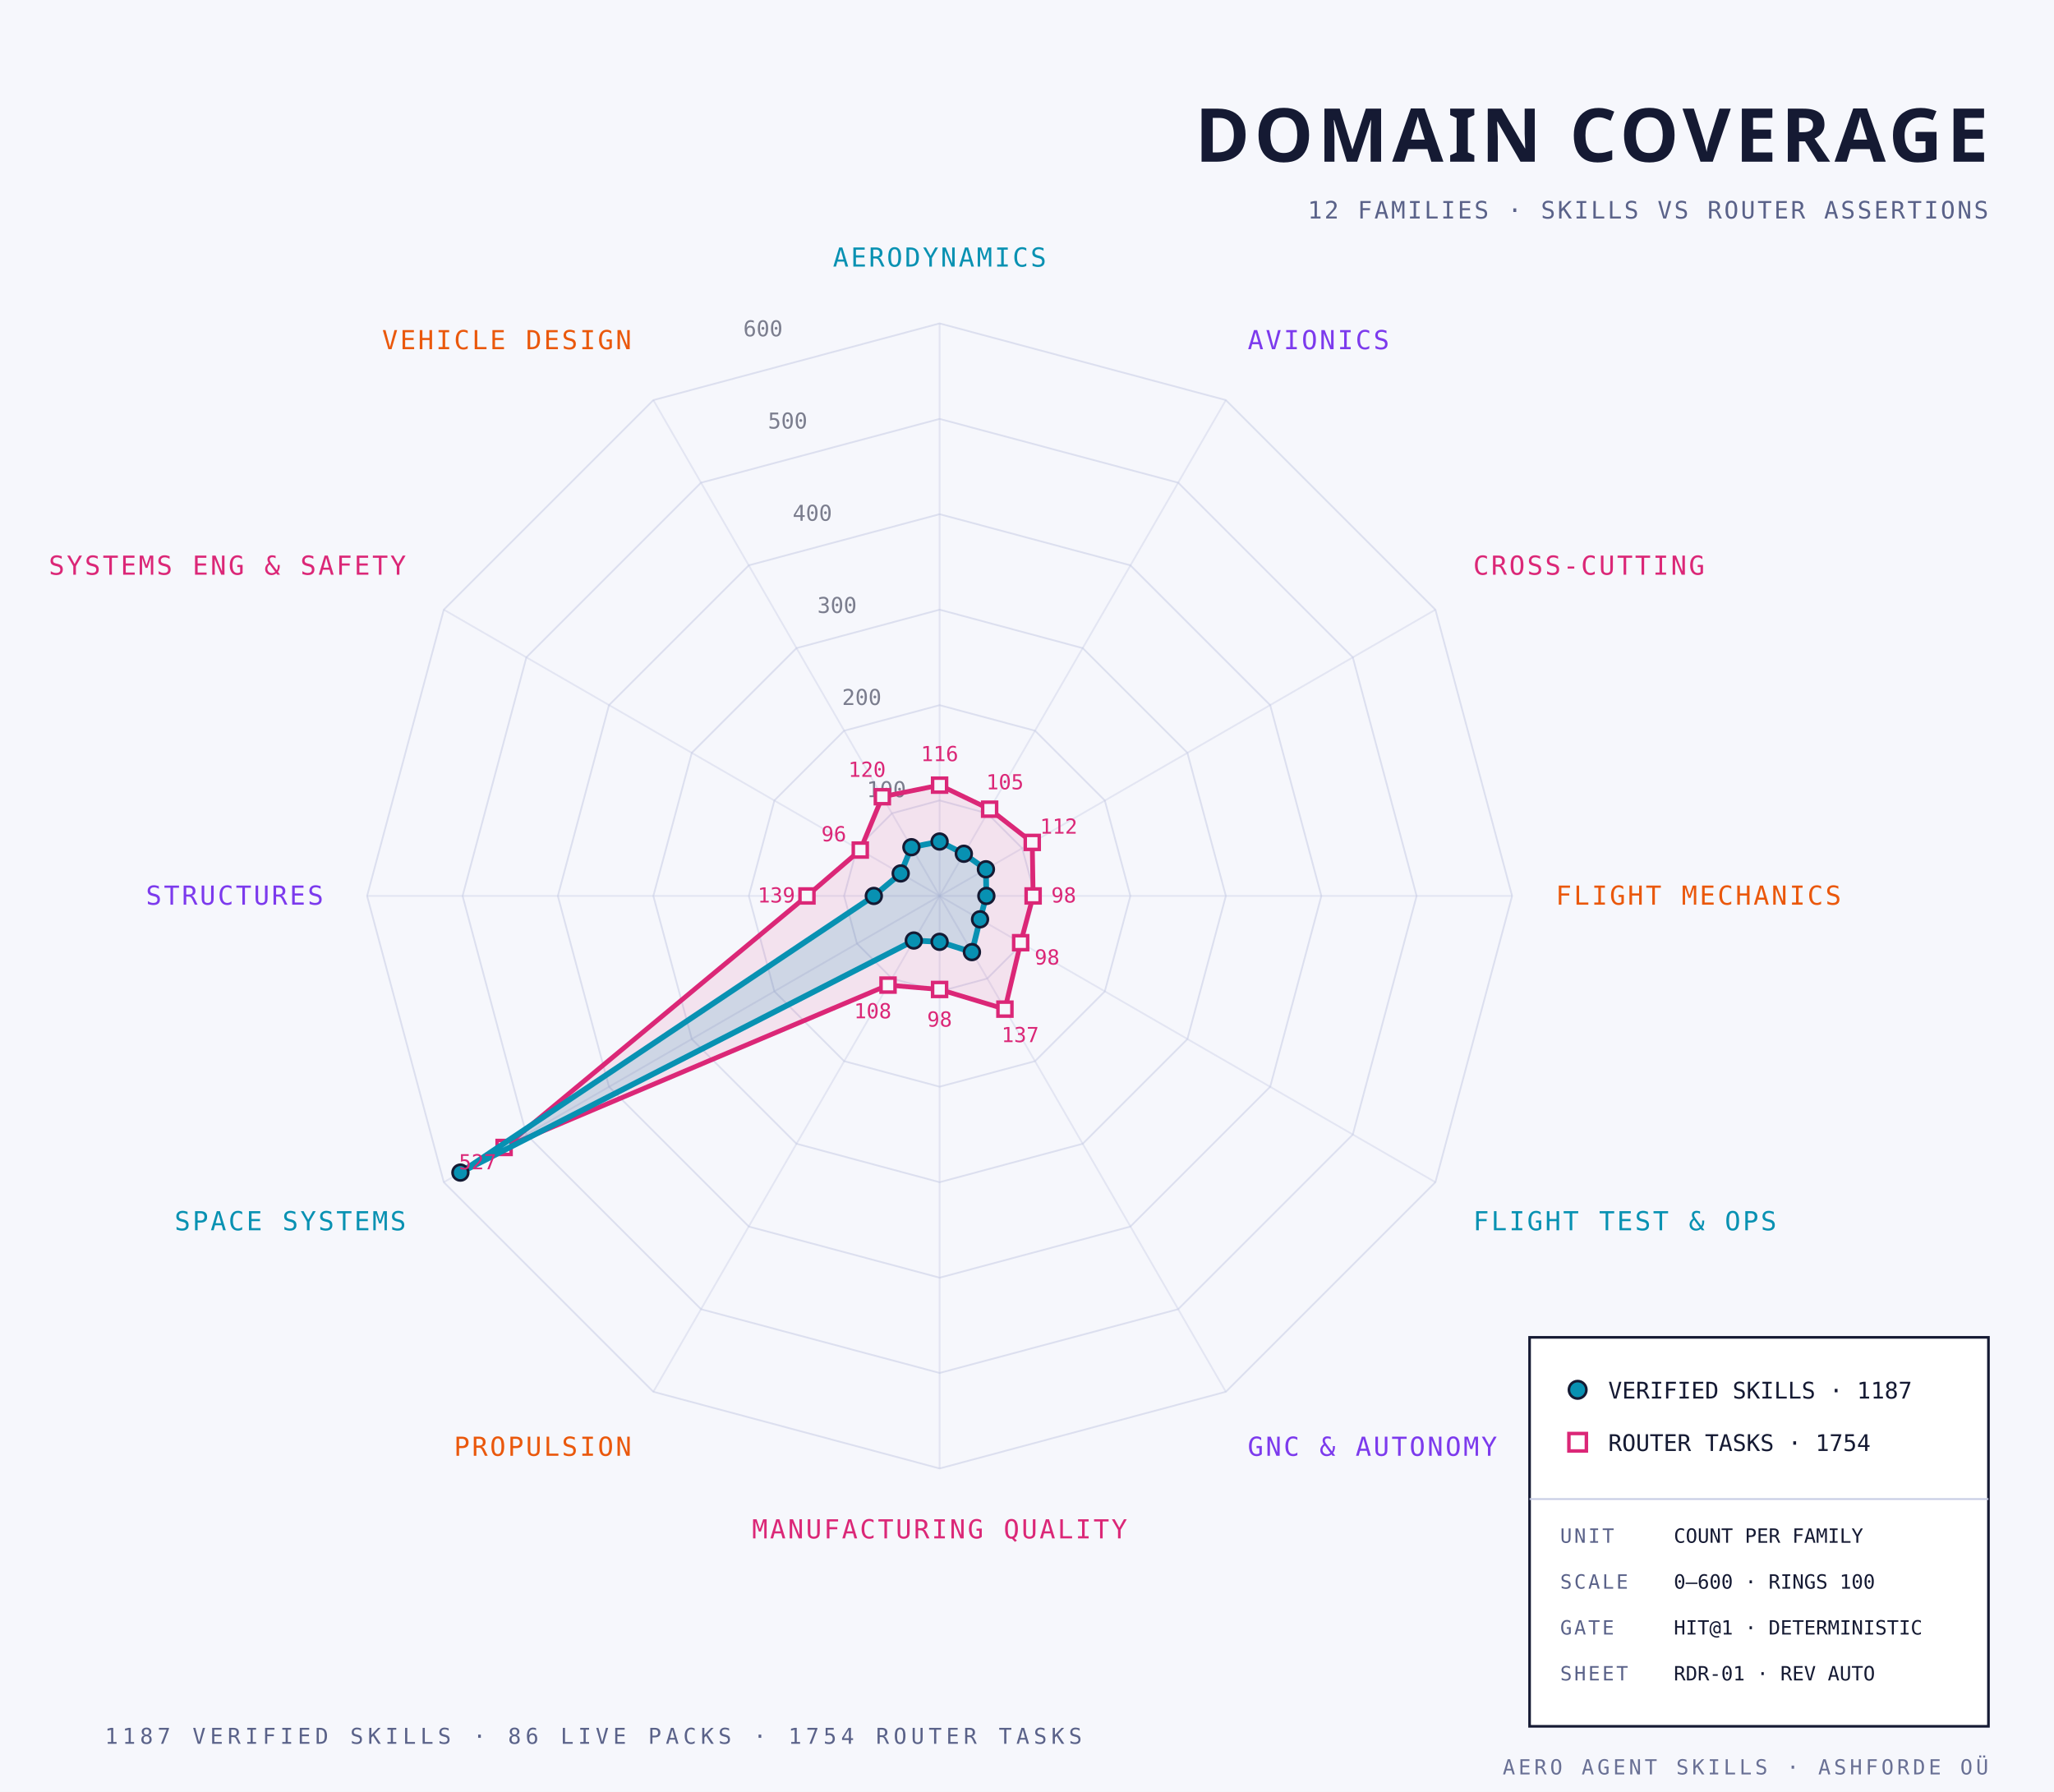
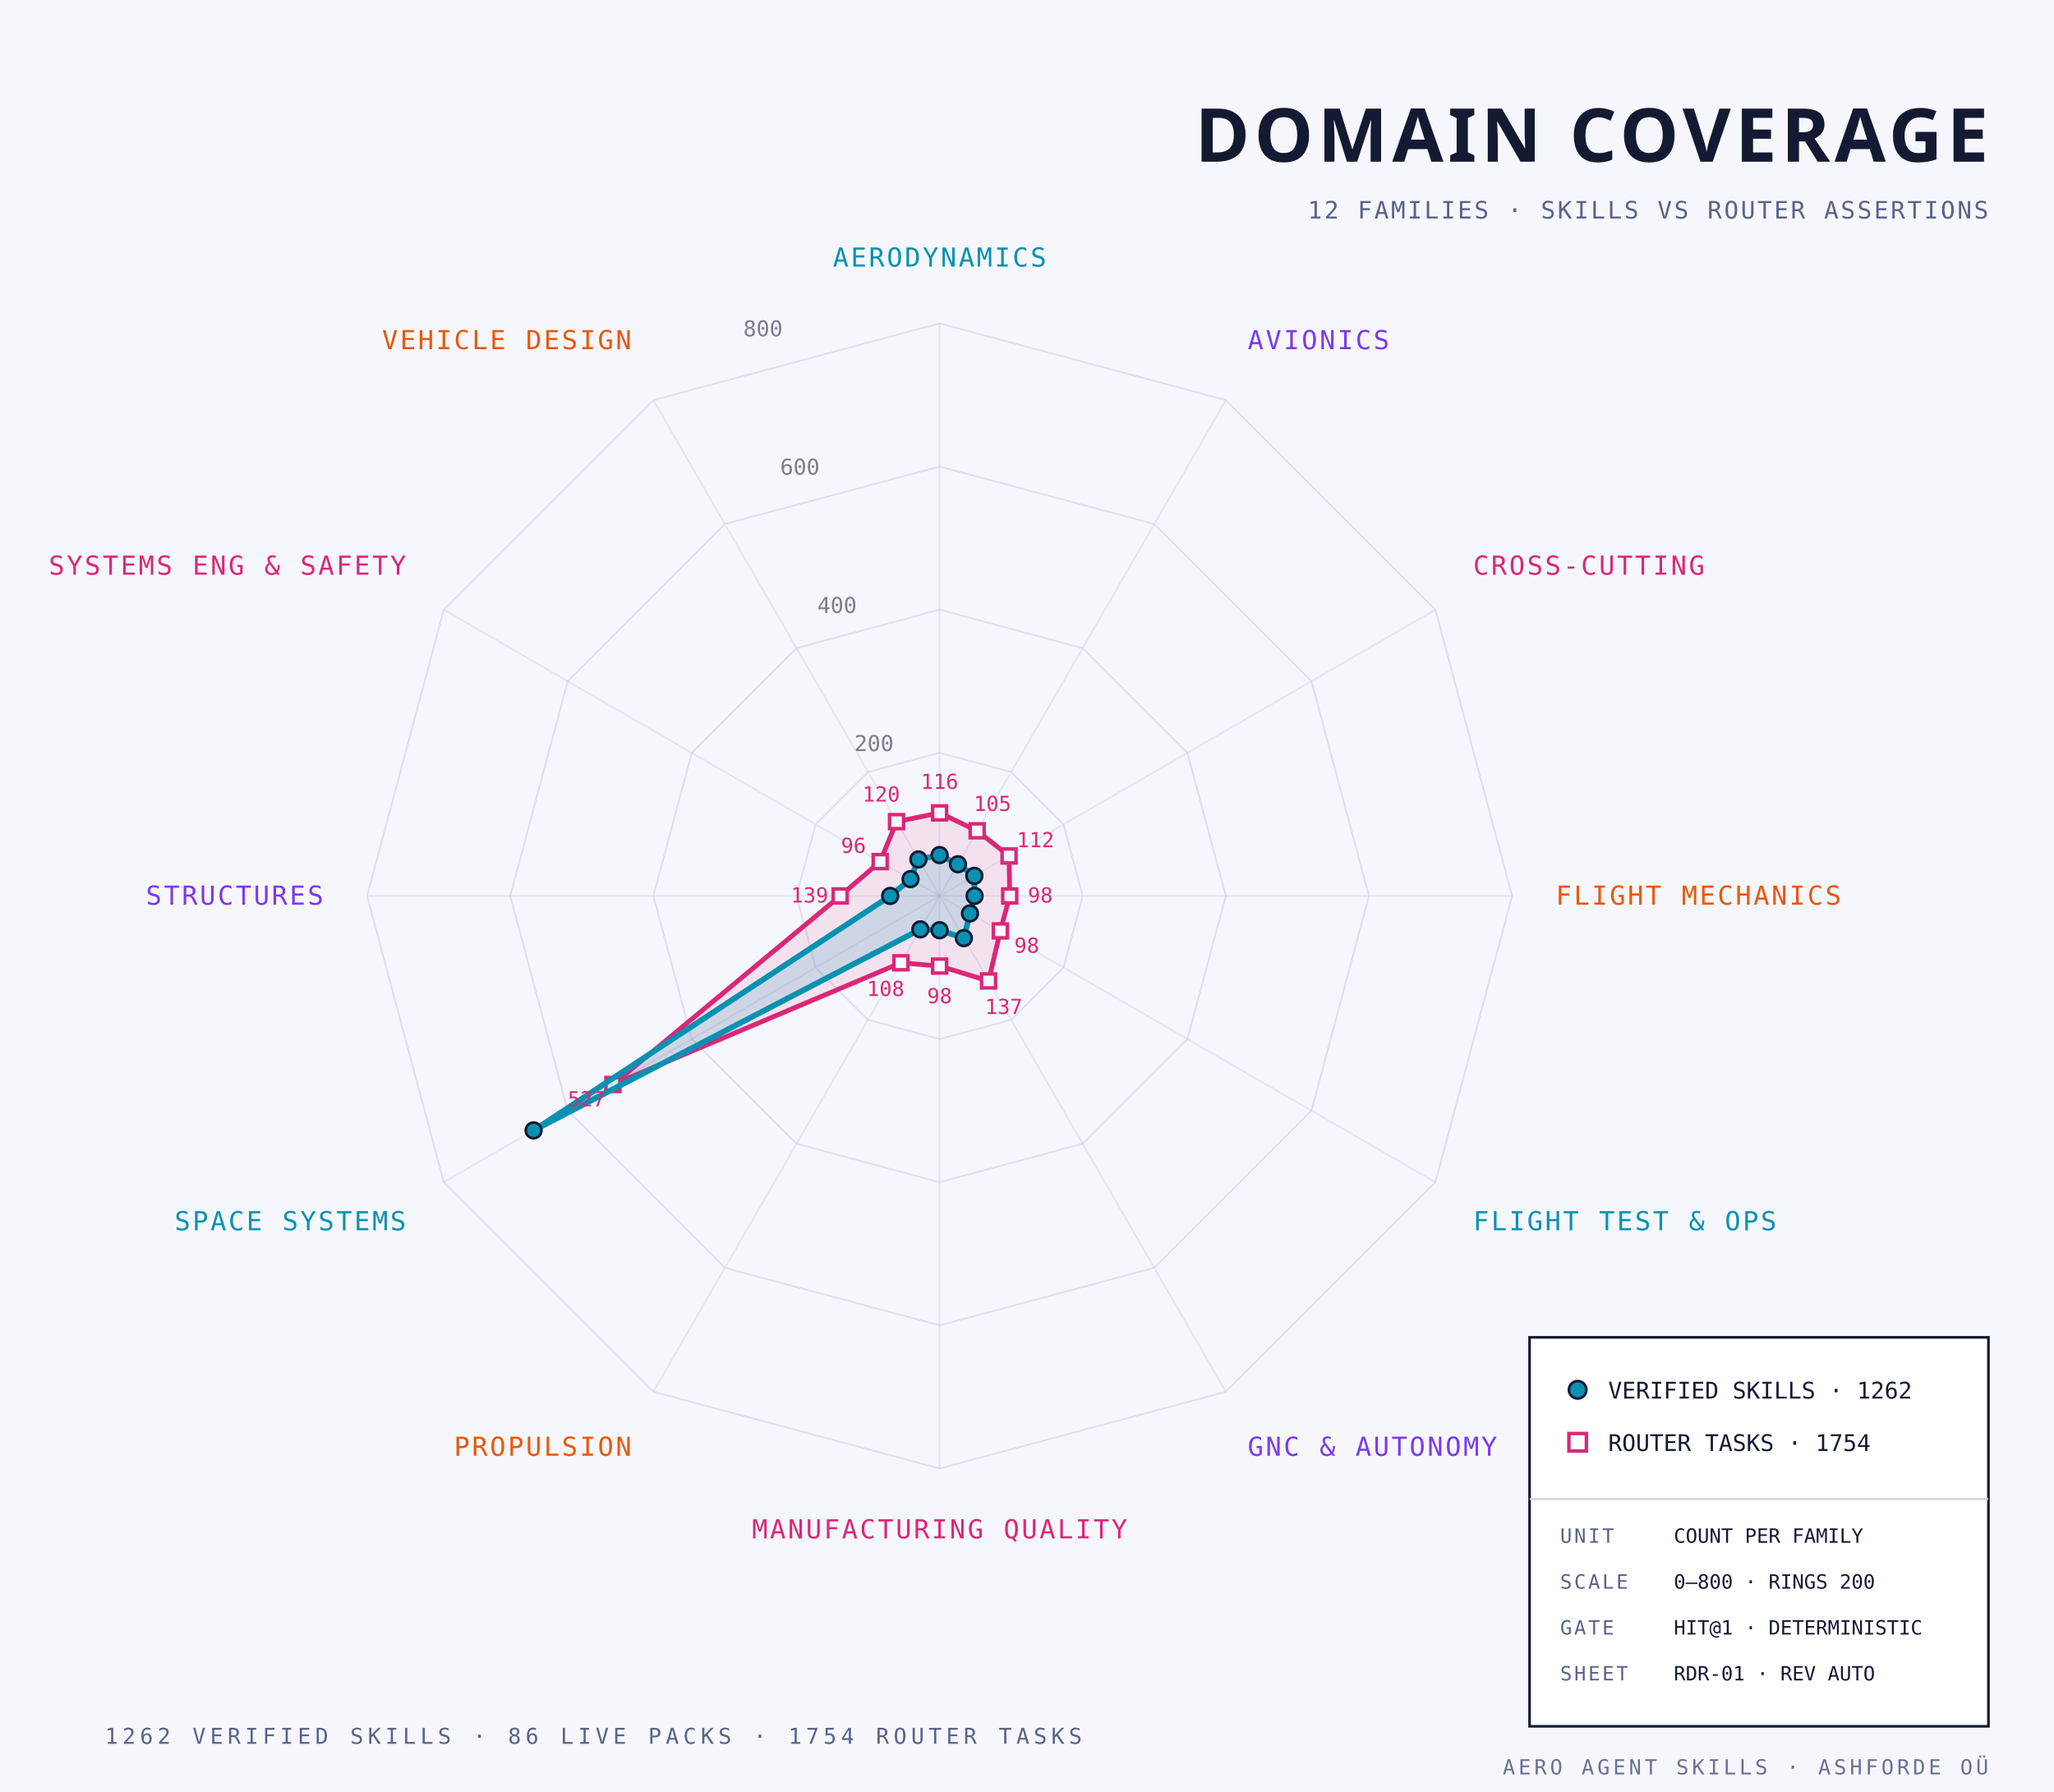
<svg xmlns="http://www.w3.org/2000/svg" width="940" height="820" viewBox="0 0 940 820">
  <style>
    .mono { font-family: "JetBrains Mono", "IBM Plex Mono", "Menlo", monospace; }
    .cond { font-family: "Barlow Condensed", "DIN Condensed", "Arial Narrow", sans-serif; font-weight: 700; text-transform: uppercase; }
    .serif { font-family: "Instrument Serif", Georgia, serif; font-style: italic; }
  </style>
  <rect width="940" height="820" fill="#f6f7fc" />
-   <polygon points="430.0,366.3 451.8,372.2 467.8,388.2 473.7,410.0 467.8,431.8 451.8,447.8 430.0,453.7 408.2,447.8 392.2,431.8 386.3,410.0 392.2,388.2 408.2,372.2" fill="none" stroke="#c6cce4" stroke-width="0.8" stroke-opacity="0.55" />
-   <polygon points="430.0,322.7 473.7,334.4 505.6,366.3 517.3,410.0 505.6,453.7 473.7,485.6 430.0,497.3 386.3,485.6 354.4,453.7 342.7,410.0 354.4,366.3 386.3,334.4" fill="none" stroke="#c6cce4" stroke-width="0.8" stroke-opacity="0.55" />
+   <polygon points="430.0,344.5 462.8,353.3 486.7,377.2 495.5,410.0 486.7,442.8 462.8,466.7 430.0,475.5 397.2,466.7 373.3,442.8 364.5,410.0 373.3,377.2 397.2,353.3" fill="none" stroke="#c6cce4" stroke-width="0.8" stroke-opacity="0.55" />
  <polygon points="430.0,279.0 495.5,296.6 543.4,344.5 561.0,410.0 543.4,475.5 495.5,523.4 430.0,541.0 364.5,523.4 316.6,475.5 299.0,410.0 316.6,344.5 364.5,296.6" fill="none" stroke="#c6cce4" stroke-width="0.8" stroke-opacity="0.55" />
-   <polygon points="430.0,235.3 517.3,258.7 581.3,322.7 604.7,410.0 581.3,497.3 517.3,561.3 430.0,584.7 342.7,561.3 278.7,497.3 255.3,410.0 278.7,322.7 342.7,258.7" fill="none" stroke="#c6cce4" stroke-width="0.8" stroke-opacity="0.55" />
-   <polygon points="430.0,191.7 539.2,220.9 619.1,300.8 648.3,410.0 619.1,519.2 539.2,599.1 430.0,628.3 320.8,599.1 240.9,519.2 211.7,410.0 240.9,300.8 320.8,220.9" fill="none" stroke="#c6cce4" stroke-width="0.8" stroke-opacity="0.55" />
+   <polygon points="430.0,213.5 528.2,239.8 600.2,311.8 626.5,410.0 600.2,508.2 528.2,580.2 430.0,606.5 331.8,580.2 259.8,508.2 233.5,410.0 259.8,311.8 331.7,239.8" fill="none" stroke="#c6cce4" stroke-width="0.8" stroke-opacity="0.55" />
  <polygon points="430.0,148.0 561.0,183.1 656.9,279.0 692.0,410.0 656.9,541.0 561.0,636.9 430.0,672.0 299.0,636.9 203.1,541.0 168.0,410.0 203.1,279.0 299.0,183.1" fill="none" stroke="#c6cce4" stroke-width="0.8" stroke-opacity="0.55" />
  <line x1="430" y1="410" x2="430.0" y2="148.0" stroke="#c6cce4" stroke-width="0.8" stroke-opacity="0.4" />
  <line x1="430" y1="410" x2="561.0" y2="183.1" stroke="#c6cce4" stroke-width="0.8" stroke-opacity="0.4" />
  <line x1="430" y1="410" x2="656.9" y2="279.0" stroke="#c6cce4" stroke-width="0.8" stroke-opacity="0.4" />
  <line x1="430" y1="410" x2="692.0" y2="410.0" stroke="#c6cce4" stroke-width="0.8" stroke-opacity="0.4" />
  <line x1="430" y1="410" x2="656.9" y2="541.0" stroke="#c6cce4" stroke-width="0.8" stroke-opacity="0.4" />
  <line x1="430" y1="410" x2="561.0" y2="636.9" stroke="#c6cce4" stroke-width="0.8" stroke-opacity="0.4" />
  <line x1="430" y1="410" x2="430.0" y2="672.0" stroke="#c6cce4" stroke-width="0.8" stroke-opacity="0.4" />
  <line x1="430" y1="410" x2="299.0" y2="636.9" stroke="#c6cce4" stroke-width="0.8" stroke-opacity="0.4" />
  <line x1="430" y1="410" x2="203.1" y2="541.0" stroke="#c6cce4" stroke-width="0.8" stroke-opacity="0.4" />
  <line x1="430" y1="410" x2="168.0" y2="410.0" stroke="#c6cce4" stroke-width="0.8" stroke-opacity="0.4" />
  <line x1="430" y1="410" x2="203.1" y2="279.0" stroke="#c6cce4" stroke-width="0.8" stroke-opacity="0.4" />
  <line x1="430" y1="410" x2="299.0" y2="183.1" stroke="#c6cce4" stroke-width="0.8" stroke-opacity="0.4" />
-   <text class="mono" x="414.7" y="364.8" text-anchor="end" font-size="10" fill="#151a33" opacity="0.55">100</text>
-   <text class="mono" x="403.4" y="322.6" text-anchor="end" font-size="10" fill="#151a33" opacity="0.55">200</text>
-   <text class="mono" x="392.1" y="280.5" text-anchor="end" font-size="10" fill="#151a33" opacity="0.55">300</text>
-   <text class="mono" x="380.8" y="238.3" text-anchor="end" font-size="10" fill="#151a33" opacity="0.55">400</text>
-   <text class="mono" x="369.5" y="196.1" text-anchor="end" font-size="10" fill="#151a33" opacity="0.55">500</text>
-   <text class="mono" x="358.2" y="153.9" text-anchor="end" font-size="10" fill="#151a33" opacity="0.55">600</text>
+   <text class="mono" x="409.0" y="343.7" text-anchor="end" font-size="10" fill="#151a33" opacity="0.55">200</text>
+   <text class="mono" x="392.1" y="280.5" text-anchor="end" font-size="10" fill="#151a33" opacity="0.55">400</text>
+   <text class="mono" x="375.1" y="217.2" text-anchor="end" font-size="10" fill="#151a33" opacity="0.55">600</text>
+   <text class="mono" x="358.2" y="153.9" text-anchor="end" font-size="10" fill="#151a33" opacity="0.55">800</text>
  <text class="mono" x="430.0" y="122.0" text-anchor="middle" font-size="12" fill="#0891b2" letter-spacing="1">AERODYNAMICS</text>
  <text class="mono" x="571.0" y="159.8" text-anchor="start" font-size="12" fill="#7c3aed" letter-spacing="1">AVIONICS</text>
  <text class="mono" x="674.2" y="263.0" text-anchor="start" font-size="12" fill="#db2777" letter-spacing="1">CROSS-CUTTING</text>
  <text class="mono" x="712.0" y="414.0" text-anchor="start" font-size="12" fill="#ea580c" letter-spacing="1">FLIGHT MECHANICS</text>
  <text class="mono" x="674.2" y="563.0" text-anchor="start" font-size="12" fill="#0891b2" letter-spacing="1">FLIGHT TEST &amp; OPS</text>
  <text class="mono" x="571.0" y="666.2" text-anchor="start" font-size="12" fill="#7c3aed" letter-spacing="1">GNC &amp; AUTONOMY</text>
  <text class="mono" x="430.0" y="704.0" text-anchor="middle" font-size="12" fill="#db2777" letter-spacing="1">MANUFACTURING QUALITY</text>
  <text class="mono" x="289.0" y="666.2" text-anchor="end" font-size="12" fill="#ea580c" letter-spacing="1">PROPULSION</text>
  <text class="mono" x="185.8" y="563.0" text-anchor="end" font-size="12" fill="#0891b2" letter-spacing="1">SPACE SYSTEMS</text>
  <text class="mono" x="148.0" y="414.0" text-anchor="end" font-size="12" fill="#7c3aed" letter-spacing="1">STRUCTURES</text>
  <text class="mono" x="185.8" y="263.0" text-anchor="end" font-size="12" fill="#db2777" letter-spacing="1">SYSTEMS ENG &amp; SAFETY</text>
  <text class="mono" x="289.0" y="159.8" text-anchor="end" font-size="12" fill="#ea580c" letter-spacing="1">VEHICLE DESIGN</text>
-   <polygon points="430.0,359.3 452.9,370.3 472.4,385.5 472.8,410.0 467.1,431.4 459.9,461.8 430.0,452.8 406.4,450.8 230.7,525.1 369.3,410.0 393.7,389.0 403.8,364.6" fill="#db2777" fill-opacity="0.10" stroke="#db2777" stroke-width="2.2" />
-   <rect x="426.8" y="356.1" width="6.4" height="6.4" fill="#f6f7fc" stroke="#db2777" stroke-width="1.6" />
-   <rect x="449.7" y="367.1" width="6.4" height="6.4" fill="#f6f7fc" stroke="#db2777" stroke-width="1.6" />
-   <rect x="469.2" y="382.3" width="6.4" height="6.4" fill="#f6f7fc" stroke="#db2777" stroke-width="1.6" />
-   <rect x="469.6" y="406.8" width="6.4" height="6.4" fill="#f6f7fc" stroke="#db2777" stroke-width="1.6" />
-   <rect x="463.9" y="428.2" width="6.4" height="6.4" fill="#f6f7fc" stroke="#db2777" stroke-width="1.6" />
-   <rect x="456.7" y="458.6" width="6.4" height="6.4" fill="#f6f7fc" stroke="#db2777" stroke-width="1.6" />
-   <rect x="426.8" y="449.6" width="6.4" height="6.4" fill="#f6f7fc" stroke="#db2777" stroke-width="1.6" />
-   <rect x="403.2" y="447.6" width="6.4" height="6.4" fill="#f6f7fc" stroke="#db2777" stroke-width="1.6" />
-   <rect x="227.5" y="521.9" width="6.4" height="6.4" fill="#f6f7fc" stroke="#db2777" stroke-width="1.6" />
-   <rect x="366.1" y="406.8" width="6.4" height="6.4" fill="#f6f7fc" stroke="#db2777" stroke-width="1.6" />
-   <rect x="390.5" y="385.8" width="6.4" height="6.4" fill="#f6f7fc" stroke="#db2777" stroke-width="1.6" />
-   <rect x="400.6" y="361.4" width="6.4" height="6.4" fill="#f6f7fc" stroke="#db2777" stroke-width="1.6" />
-   <polygon points="430.0,385.1 441.1,390.7 451.2,397.8 451.4,410.0 448.5,420.7 444.8,435.7 430.0,431.0 418.2,430.4 210.7,536.6 399.9,410.0 412.2,399.7 417.1,387.7" fill="#0891b2" fill-opacity="0.16" stroke="#0891b2" stroke-width="2.6" />
-   <circle cx="430.0" cy="385.1" r="3.6" fill="#0891b2" stroke="#151a33" stroke-width="1.2" />
-   <circle cx="441.1" cy="390.7" r="3.6" fill="#0891b2" stroke="#151a33" stroke-width="1.2" />
-   <circle cx="451.2" cy="397.8" r="3.6" fill="#0891b2" stroke="#151a33" stroke-width="1.2" />
-   <circle cx="451.4" cy="410.0" r="3.6" fill="#0891b2" stroke="#151a33" stroke-width="1.2" />
-   <circle cx="448.5" cy="420.7" r="3.6" fill="#0891b2" stroke="#151a33" stroke-width="1.2" />
-   <circle cx="444.8" cy="435.7" r="3.6" fill="#0891b2" stroke="#151a33" stroke-width="1.2" />
-   <circle cx="430.0" cy="431.0" r="3.6" fill="#0891b2" stroke="#151a33" stroke-width="1.2" />
-   <circle cx="418.2" cy="430.4" r="3.6" fill="#0891b2" stroke="#151a33" stroke-width="1.2" />
-   <circle cx="210.7" cy="536.6" r="3.6" fill="#0891b2" stroke="#151a33" stroke-width="1.2" />
-   <circle cx="399.9" cy="410.0" r="3.6" fill="#0891b2" stroke="#151a33" stroke-width="1.2" />
-   <circle cx="412.2" cy="399.7" r="3.6" fill="#0891b2" stroke="#151a33" stroke-width="1.2" />
-   <circle cx="417.1" cy="387.7" r="3.6" fill="#0891b2" stroke="#151a33" stroke-width="1.2" />
-   <text class="mono" x="430.0" y="348.3" text-anchor="middle" font-size="9.5" fill="#db2777">116</text>
-   <text class="mono" x="459.9" y="361.2" text-anchor="middle" font-size="9.5" fill="#db2777">105</text>
-   <text class="mono" x="484.5" y="381.5" text-anchor="middle" font-size="9.5" fill="#db2777">112</text>
-   <text class="mono" x="486.8" y="413.0" text-anchor="middle" font-size="9.5" fill="#db2777">98</text>
-   <text class="mono" x="479.2" y="441.4" text-anchor="middle" font-size="9.5" fill="#db2777">98</text>
-   <text class="mono" x="466.9" y="476.9" text-anchor="middle" font-size="9.5" fill="#db2777">137</text>
-   <text class="mono" x="430.0" y="469.8" text-anchor="middle" font-size="9.5" fill="#db2777">98</text>
-   <text class="mono" x="399.4" y="466.0" text-anchor="middle" font-size="9.5" fill="#db2777">108</text>
-   <text class="mono" x="218.6" y="535.1" text-anchor="middle" font-size="9.5" fill="#db2777">527</text>
-   <text class="mono" x="355.3" y="413.0" text-anchor="middle" font-size="9.5" fill="#db2777">139</text>
-   <text class="mono" x="381.6" y="385.0" text-anchor="middle" font-size="9.5" fill="#db2777">96</text>
-   <text class="mono" x="396.8" y="355.5" text-anchor="middle" font-size="9.5" fill="#db2777">120</text>
+   <polygon points="430.0,372.0 447.2,380.2 461.8,391.7 462.1,410.0 457.8,426.0 452.4,448.9 430.0,442.1 412.3,440.6 280.5,496.3 384.5,410.0 402.8,394.3 410.3,376.0" fill="#db2777" fill-opacity="0.10" stroke="#db2777" stroke-width="2.2" />
+   <rect x="426.8" y="368.8" width="6.4" height="6.4" fill="#f6f7fc" stroke="#db2777" stroke-width="1.6" />
+   <rect x="444.0" y="377.0" width="6.4" height="6.4" fill="#f6f7fc" stroke="#db2777" stroke-width="1.6" />
+   <rect x="458.6" y="388.5" width="6.4" height="6.4" fill="#f6f7fc" stroke="#db2777" stroke-width="1.6" />
+   <rect x="458.9" y="406.8" width="6.4" height="6.4" fill="#f6f7fc" stroke="#db2777" stroke-width="1.6" />
+   <rect x="454.6" y="422.8" width="6.4" height="6.4" fill="#f6f7fc" stroke="#db2777" stroke-width="1.6" />
+   <rect x="449.2" y="445.7" width="6.4" height="6.4" fill="#f6f7fc" stroke="#db2777" stroke-width="1.6" />
+   <rect x="426.8" y="438.9" width="6.4" height="6.4" fill="#f6f7fc" stroke="#db2777" stroke-width="1.6" />
+   <rect x="409.1" y="437.4" width="6.4" height="6.4" fill="#f6f7fc" stroke="#db2777" stroke-width="1.6" />
+   <rect x="277.3" y="493.1" width="6.4" height="6.4" fill="#f6f7fc" stroke="#db2777" stroke-width="1.6" />
+   <rect x="381.3" y="406.8" width="6.4" height="6.4" fill="#f6f7fc" stroke="#db2777" stroke-width="1.6" />
+   <rect x="399.6" y="391.1" width="6.4" height="6.4" fill="#f6f7fc" stroke="#db2777" stroke-width="1.6" />
+   <rect x="407.1" y="372.8" width="6.4" height="6.4" fill="#f6f7fc" stroke="#db2777" stroke-width="1.6" />
+   <polygon points="430.0,391.3 438.4,395.5 445.9,400.8 446.0,410.0 443.9,418.0 441.1,429.3 430.0,425.7 421.2,425.3 244.2,517.3 407.4,410.0 416.7,402.3 420.3,393.3" fill="#0891b2" fill-opacity="0.16" stroke="#0891b2" stroke-width="2.6" />
+   <circle cx="430.0" cy="391.3" r="3.6" fill="#0891b2" stroke="#151a33" stroke-width="1.2" />
+   <circle cx="438.4" cy="395.5" r="3.6" fill="#0891b2" stroke="#151a33" stroke-width="1.2" />
+   <circle cx="445.9" cy="400.8" r="3.6" fill="#0891b2" stroke="#151a33" stroke-width="1.2" />
+   <circle cx="446.0" cy="410.0" r="3.6" fill="#0891b2" stroke="#151a33" stroke-width="1.2" />
+   <circle cx="443.9" cy="418.0" r="3.6" fill="#0891b2" stroke="#151a33" stroke-width="1.2" />
+   <circle cx="441.1" cy="429.3" r="3.6" fill="#0891b2" stroke="#151a33" stroke-width="1.2" />
+   <circle cx="430.0" cy="425.7" r="3.6" fill="#0891b2" stroke="#151a33" stroke-width="1.2" />
+   <circle cx="421.2" cy="425.3" r="3.6" fill="#0891b2" stroke="#151a33" stroke-width="1.2" />
+   <circle cx="244.2" cy="517.3" r="3.6" fill="#0891b2" stroke="#151a33" stroke-width="1.2" />
+   <circle cx="407.4" cy="410.0" r="3.6" fill="#0891b2" stroke="#151a33" stroke-width="1.2" />
+   <circle cx="416.7" cy="402.3" r="3.6" fill="#0891b2" stroke="#151a33" stroke-width="1.2" />
+   <circle cx="420.3" cy="393.3" r="3.6" fill="#0891b2" stroke="#151a33" stroke-width="1.2" />
+   <text class="mono" x="430.0" y="361.0" text-anchor="middle" font-size="9.5" fill="#db2777">116</text>
+   <text class="mono" x="454.2" y="371.1" text-anchor="middle" font-size="9.5" fill="#db2777">105</text>
+   <text class="mono" x="473.9" y="387.7" text-anchor="middle" font-size="9.5" fill="#db2777">112</text>
+   <text class="mono" x="476.1" y="413.0" text-anchor="middle" font-size="9.5" fill="#db2777">98</text>
+   <text class="mono" x="469.9" y="436.0" text-anchor="middle" font-size="9.5" fill="#db2777">98</text>
+   <text class="mono" x="459.4" y="464.0" text-anchor="middle" font-size="9.5" fill="#db2777">137</text>
+   <text class="mono" x="430.0" y="459.1" text-anchor="middle" font-size="9.5" fill="#db2777">98</text>
+   <text class="mono" x="405.3" y="455.8" text-anchor="middle" font-size="9.5" fill="#db2777">108</text>
+   <text class="mono" x="268.4" y="506.3" text-anchor="middle" font-size="9.5" fill="#db2777">527</text>
+   <text class="mono" x="370.5" y="413.0" text-anchor="middle" font-size="9.5" fill="#db2777">139</text>
+   <text class="mono" x="390.6" y="390.3" text-anchor="middle" font-size="9.5" fill="#db2777">96</text>
+   <text class="mono" x="403.3" y="366.8" text-anchor="middle" font-size="9.5" fill="#db2777">120</text>
  <text class="cond" x="910.0" y="74.0" text-anchor="end" font-size="34" fill="#151a33" letter-spacing="2">DOMAIN COVERAGE</text>
  <text class="mono" x="910.0" y="100.0" text-anchor="end" font-size="11" fill="#5a6289" letter-spacing="1">12 FAMILIES · SKILLS VS ROUTER ASSERTIONS</text>
  <rect x="700" y="612" width="210" height="178" fill="#ffffff" stroke="#151a33" stroke-width="1.2" />
  <line x1="700" y1="686" x2="910" y2="686" stroke="#c6cce4" stroke-width="0.8" />
  <circle cx="722" cy="636" r="4" fill="#0891b2" stroke="#151a33" stroke-width="1.2" />
-   <text class="mono" x="736.0" y="640.0" text-anchor="start" font-size="10.5" fill="#151a33">VERIFIED SKILLS · 1187</text>
+   <text class="mono" x="736.0" y="640.0" text-anchor="start" font-size="10.5" fill="#151a33">VERIFIED SKILLS · 1262</text>
  <rect x="718" y="656" width="8" height="8" fill="none" stroke="#db2777" stroke-width="1.6" />
  <text class="mono" x="736.0" y="664.0" text-anchor="start" font-size="10.5" fill="#151a33">ROUTER TASKS · 1754</text>
  <text class="mono" x="714.0" y="706.0" text-anchor="start" font-size="9" fill="#5a6289" letter-spacing="1">UNIT</text>
  <text class="mono" x="766.0" y="706.0" text-anchor="start" font-size="9" fill="#151a33">COUNT PER FAMILY</text>
  <text class="mono" x="714.0" y="727.0" text-anchor="start" font-size="9" fill="#5a6289" letter-spacing="1">SCALE</text>
-   <text class="mono" x="766.0" y="727.0" text-anchor="start" font-size="9" fill="#151a33">0–600 · RINGS 100</text>
+   <text class="mono" x="766.0" y="727.0" text-anchor="start" font-size="9" fill="#151a33">0–800 · RINGS 200</text>
  <text class="mono" x="714.0" y="748.0" text-anchor="start" font-size="9" fill="#5a6289" letter-spacing="1">GATE</text>
  <text class="mono" x="766.0" y="748.0" text-anchor="start" font-size="9" fill="#151a33">HIT@1 · DETERMINISTIC</text>
  <text class="mono" x="714.0" y="769.0" text-anchor="start" font-size="9" fill="#5a6289" letter-spacing="1">SHEET</text>
  <text class="mono" x="766.0" y="769.0" text-anchor="start" font-size="9" fill="#151a33">RDR-01 · REV AUTO</text>
-   <text class="mono" x="48.0" y="798.0" text-anchor="start" font-size="10" fill="#5a6289" letter-spacing="2">1187 VERIFIED SKILLS · 86 LIVE PACKS · 1754 ROUTER TASKS</text>
+   <text class="mono" x="48.0" y="798.0" text-anchor="start" font-size="10" fill="#5a6289" letter-spacing="2">1262 VERIFIED SKILLS · 86 LIVE PACKS · 1754 ROUTER TASKS</text>
  <text class="mono" x="910.0" y="812.0" text-anchor="end" font-size="9.5" fill="#5a6289" letter-spacing="1.5" opacity="0.9">AERO AGENT SKILLS · ASHFORDE OÜ</text>
</svg>
